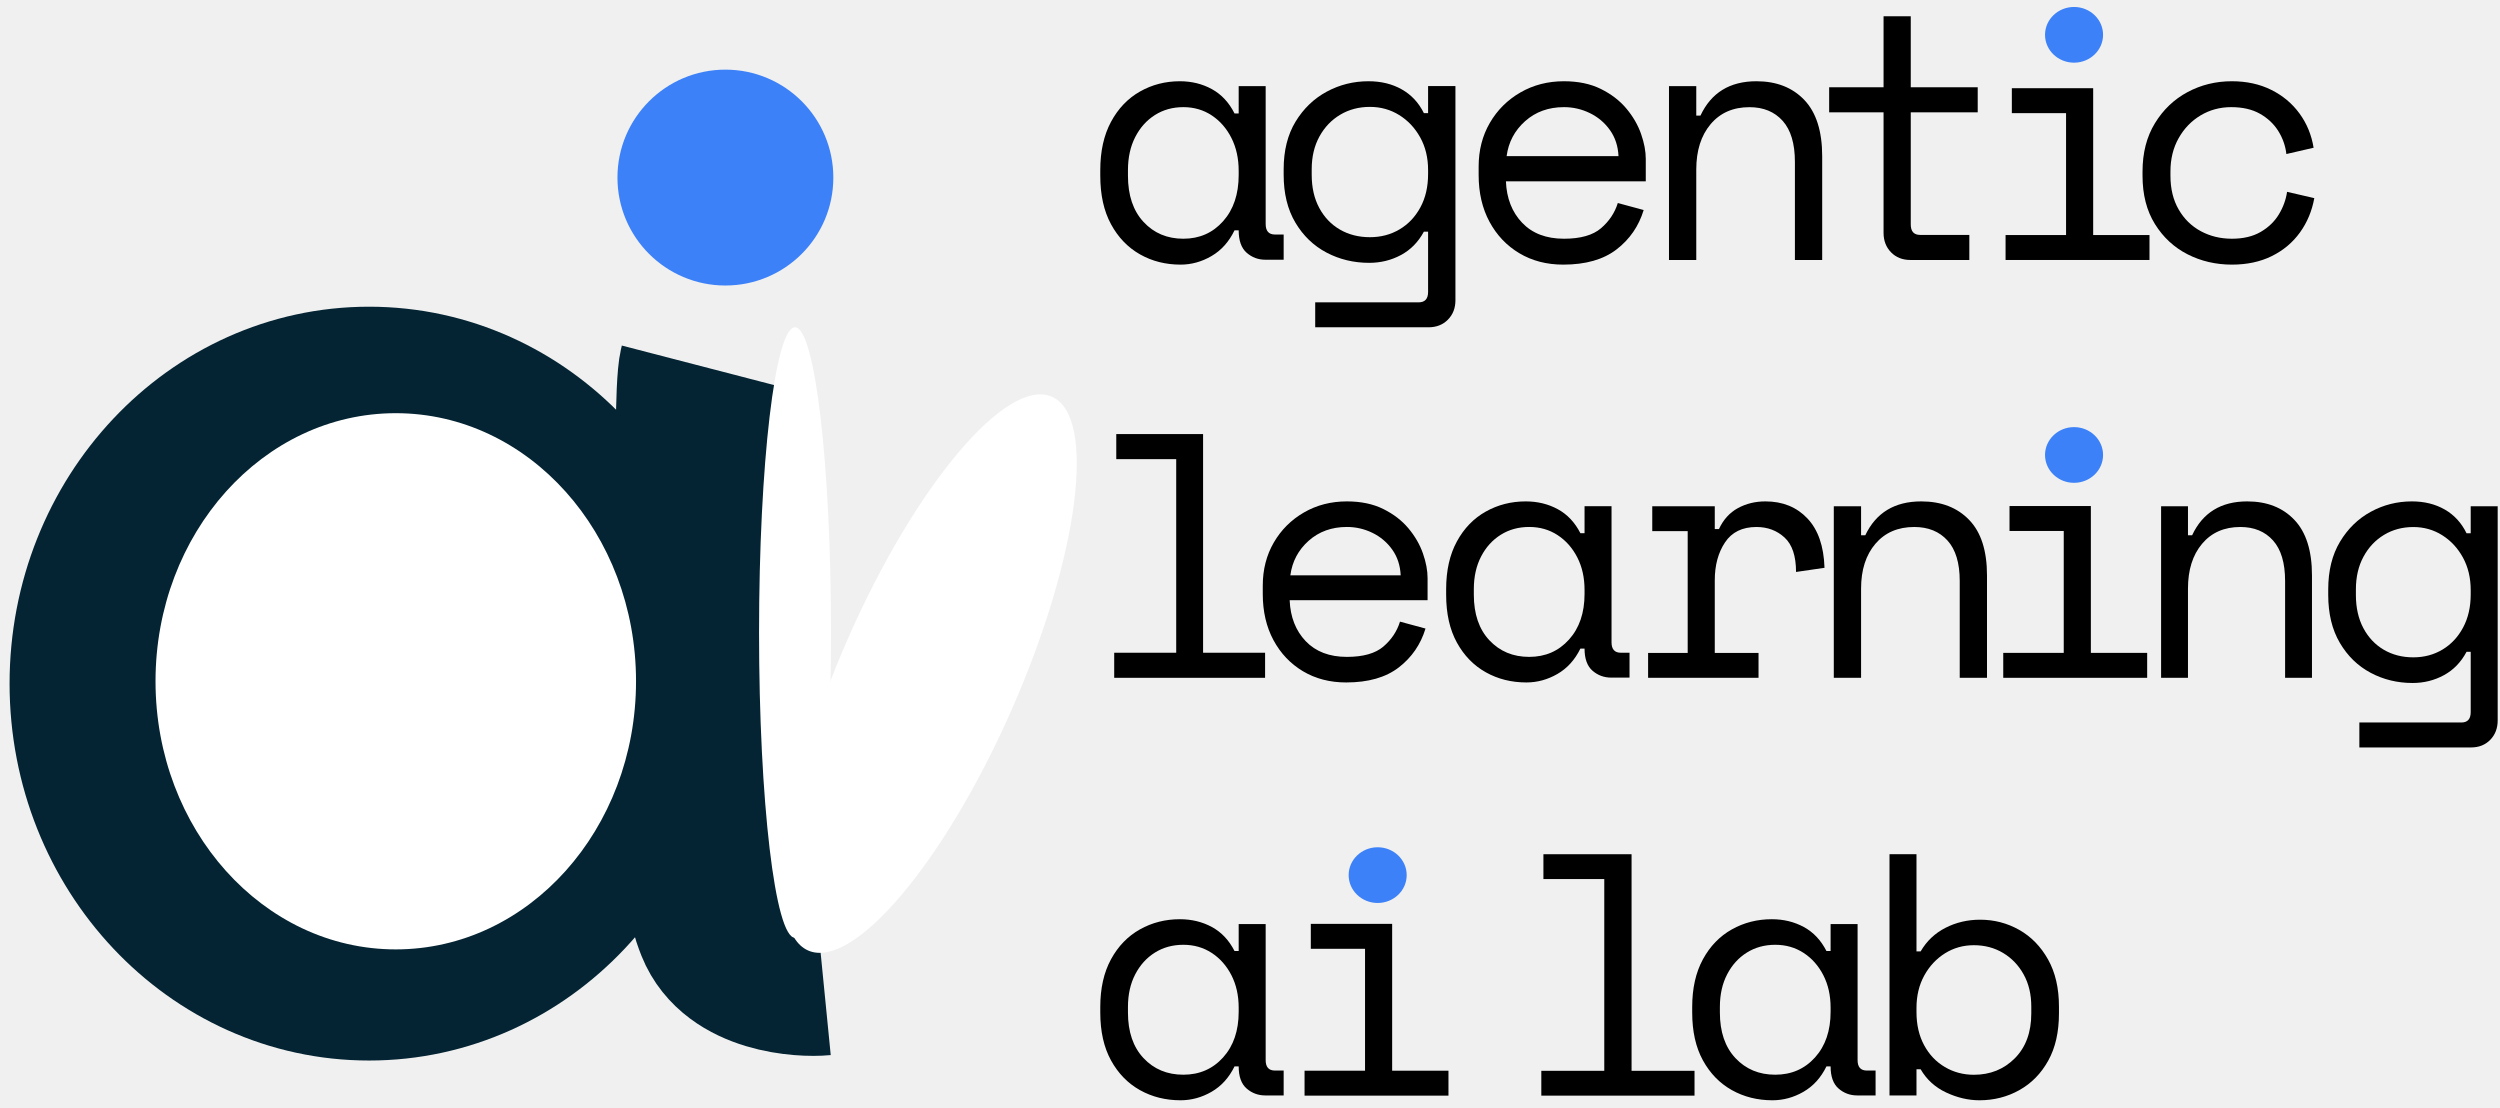
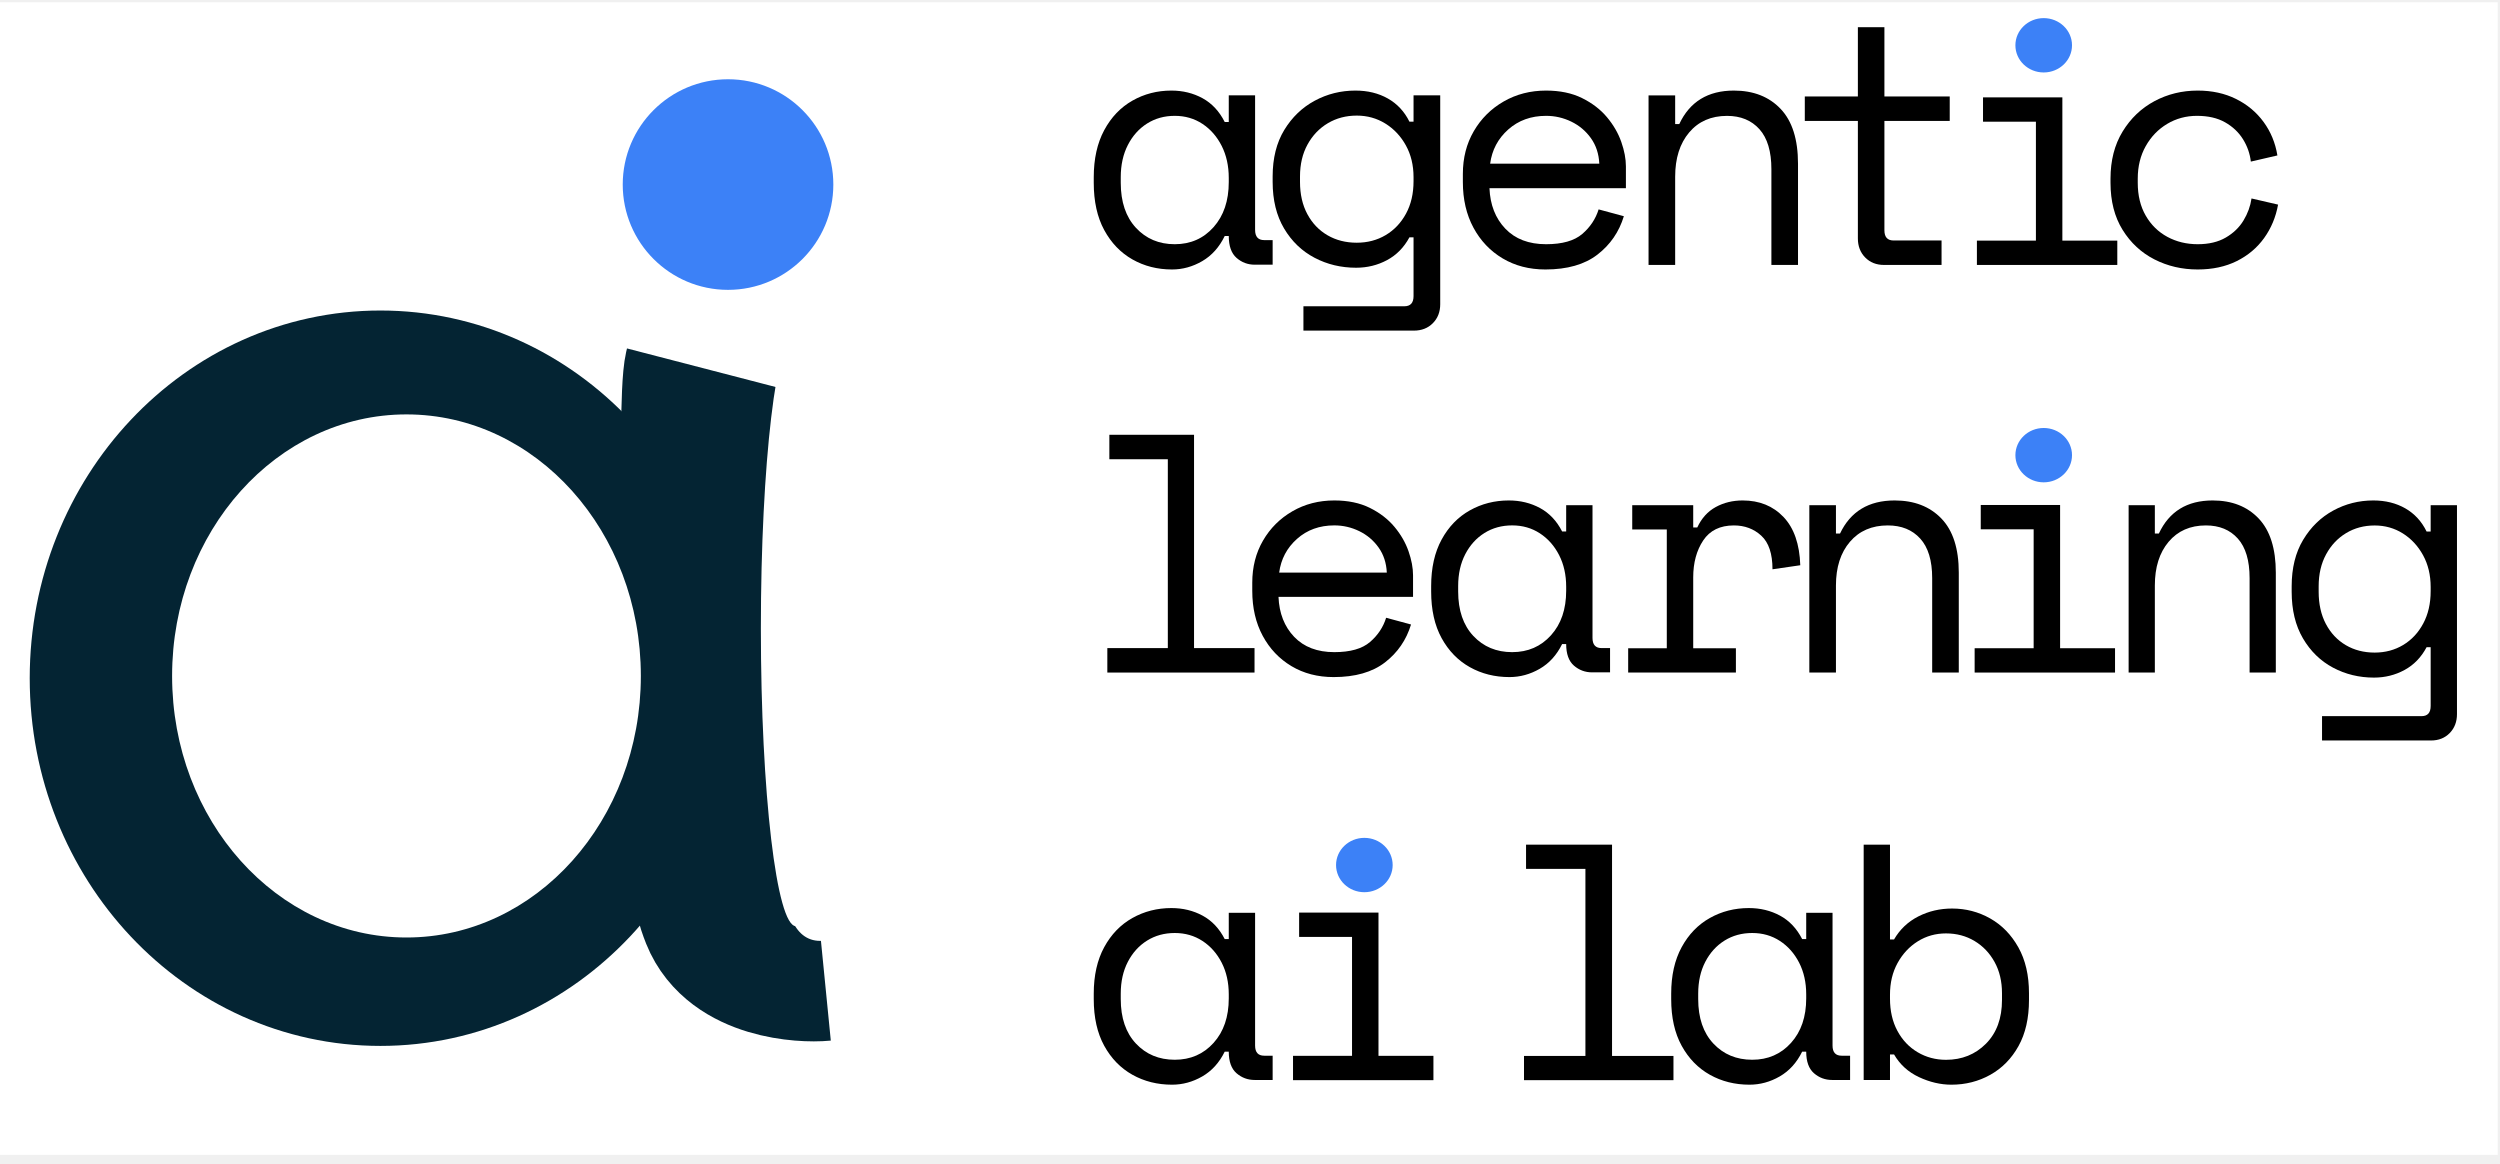
- <svg xmlns="http://www.w3.org/2000/svg" width="1077" height="477" xml:space="preserve" overflow="hidden">
-   <g transform="translate(-174 -348)">
+ <svg xmlns="http://www.w3.org/2000/svg" width="1104" height="514" xml:space="preserve" overflow="hidden">
+   <g transform="translate(-165 -343)">
    <g>
+       <rect x="165" y="344" width="1103" height="509" fill="#FFFFFF" fill-opacity="1" />
      <path d="M985.437 355 997.155 355 997.155 385.6 1026 385.6 1026 396.4 997.155 396.4 997.155 444.7C997.155 447.7 998.507 449.2 1001.21 449.2L1022.39 449.2 1022.39 460 997.005 460C993.6 460 990.82 458.9 988.667 456.7 986.513 454.5 985.437 451.7 985.437 448.3L985.437 396.4 962 396.4 962 385.6 985.437 385.6 985.437 355Z" fill="#000000" fill-rule="evenodd" fill-opacity="1" />
      <path d="M682.283 383C687.351 383 691.947 384.131 696.071 386.392 700.195 388.654 703.449 392.146 705.834 396.87L707.623 396.87 707.623 385.111 719.249 385.111 719.249 444.511C719.249 447.527 720.591 449.034 723.274 449.034L727 449.034 727 459.889 719.1 459.889C716.019 459.889 713.337 458.884 711.051 456.874 708.765 454.864 707.623 451.647 707.623 447.225L705.834 447.225C703.449 452.15 700.145 455.844 695.922 458.306 691.698 460.769 687.252 462 682.581 462 676.122 462 670.284 460.518 665.067 457.552 659.85 454.587 655.701 450.265 652.621 444.587 649.54 438.908 648 431.948 648 423.706L648 421.294C648 413.153 649.54 406.217 652.621 400.489 655.701 394.76 659.85 390.413 665.067 387.448 670.284 384.482 676.023 383 682.283 383ZM683.774 394.156C679.203 394.156 675.128 395.287 671.551 397.549 667.973 399.81 665.142 402.976 663.055 407.047 660.968 411.117 659.924 415.866 659.924 421.294L659.924 423.706C659.924 432.149 662.16 438.783 666.632 443.607 671.104 448.431 676.817 450.844 683.774 450.844 690.729 450.844 696.443 448.331 700.915 443.305 705.387 438.28 707.623 431.646 707.623 423.404L707.623 421.596C707.623 416.268 706.579 411.545 704.493 407.424 702.406 403.303 699.573 400.061 695.996 397.699 692.419 395.338 688.345 394.156 683.774 394.156Z" fill="#000000" fill-rule="evenodd" fill-opacity="1" />
      <path d="M763.547 383C768.984 383 773.766 384.17 777.894 386.509 782.022 388.848 785.193 392.256 787.408 396.735L789.22 396.735 789.22 385.09 801 385.09 801 477.355C801 480.739 799.918 483.526 797.753 485.716 795.589 487.905 792.794 489 789.372 489L740.592 489 740.592 478.251 785.143 478.251C787.861 478.251 789.22 476.758 789.22 473.772L789.22 447.794 787.408 447.794C784.992 452.273 781.695 455.633 777.516 457.872 773.338 460.111 768.782 461.231 763.849 461.231 757.204 461.231 751.088 459.763 745.5 456.827 739.912 453.891 735.432 449.586 732.059 443.913 728.686 438.24 727 431.372 727 423.31L727 420.921C727 412.859 728.712 406.017 732.135 400.393 735.558 394.769 740.038 390.465 745.575 387.479 751.113 384.493 757.103 383 763.547 383ZM764.151 394.048C759.419 394.048 755.165 395.168 751.39 397.407 747.614 399.646 744.619 402.782 742.404 406.813 740.189 410.844 739.082 415.547 739.082 420.921L739.082 423.31C739.082 428.784 740.164 433.537 742.329 437.568 744.493 441.599 747.463 444.709 751.239 446.899 755.014 449.089 759.319 450.183 764.151 450.183 768.883 450.183 773.137 449.063 776.912 446.824 780.688 444.585 783.683 441.424 785.898 437.344 788.113 433.263 789.22 428.486 789.22 423.011L789.22 421.22C789.22 415.945 788.088 411.267 785.822 407.186 783.557 403.105 780.537 399.895 776.761 397.556 772.986 395.217 768.782 394.048 764.151 394.048Z" fill="#000000" fill-rule="evenodd" fill-opacity="1" />
      <path d="M847.753 383C853.878 383 859.176 384.106 863.644 386.317 868.113 388.528 871.778 391.342 874.64 394.76 877.502 398.177 879.611 401.82 880.967 405.69 882.322 409.56 883 413.153 883 416.469L883 426.118 822.749 426.118C823.05 433.455 825.385 439.411 829.753 443.984 834.121 448.557 840.121 450.844 847.753 450.844 854.883 450.844 860.205 449.336 863.72 446.321 867.234 443.305 869.644 439.687 870.95 435.465L882.096 438.481C879.987 445.416 876.096 451.07 870.423 455.442 864.749 459.814 857.092 462 847.452 462 840.322 462 834.021 460.367 828.548 457.1 823.075 453.834 818.782 449.311 815.669 443.532 812.556 437.752 811 431.043 811 423.404L811 419.786C811 412.751 812.606 406.469 815.82 400.941 819.033 395.413 823.427 391.041 829 387.825 834.573 384.608 840.824 383 847.753 383ZM847.753 394.156C841.126 394.156 835.552 396.167 831.033 400.187 826.515 404.207 823.853 409.233 823.05 415.263L871.251 415.263C871.05 410.941 869.82 407.198 867.561 404.031 865.301 400.865 862.414 398.428 858.9 396.719 855.385 395.011 851.669 394.156 847.753 394.156Z" fill="#000000" fill-rule="evenodd" fill-opacity="1" />
      <path d="M930.671 383C939.31 383 946.192 385.693 951.315 391.077 956.438 396.462 959 404.54 959 415.31L959 460 947.247 460 947.247 417.725C947.247 409.874 945.489 403.986 941.973 400.061 938.457 396.135 933.685 394.172 927.658 394.172 920.626 394.172 915.05 396.613 910.932 401.495 906.813 406.377 904.753 412.894 904.753 421.047L904.753 460 893 460 893 385.114 904.753 385.114 904.753 397.796 906.562 397.796C911.183 387.932 919.219 383 930.671 383Z" fill="#000000" fill-rule="evenodd" fill-opacity="1" />
      <path d="M1135.5 383C1141.82 383 1147.46 384.231 1152.42 386.694 1157.39 389.156 1161.45 392.548 1164.61 396.87 1167.77 401.192 1169.8 406.117 1170.7 411.645L1158.97 414.359C1158.57 410.841 1157.41 407.549 1155.51 404.484 1153.6 401.418 1150.97 398.931 1147.61 397.021 1144.25 395.111 1140.12 394.156 1135.2 394.156 1130.39 394.156 1126 395.338 1122.04 397.699 1118.08 400.061 1114.92 403.328 1112.57 407.499 1110.21 411.67 1109.03 416.469 1109.03 421.897L1109.03 423.706C1109.03 429.335 1110.21 434.184 1112.57 438.255 1114.92 442.325 1118.11 445.441 1122.12 447.602 1126.13 449.763 1130.59 450.844 1135.5 450.844 1140.42 450.844 1144.55 449.863 1147.91 447.903 1151.27 445.944 1153.88 443.431 1155.73 440.365 1157.59 437.3 1158.77 434.059 1159.27 430.641L1171 433.355C1170 438.883 1167.94 443.808 1164.83 448.13 1161.72 452.451 1157.69 455.844 1152.73 458.306 1147.76 460.769 1142.02 462 1135.5 462 1128.59 462 1122.22 460.518 1116.4 457.552 1110.59 454.587 1105.9 450.24 1102.34 444.511 1098.78 438.783 1097 431.847 1097 423.706L1097 421.897C1097 413.856 1098.78 406.921 1102.34 401.092 1105.9 395.262 1110.59 390.789 1116.4 387.674 1122.22 384.558 1128.59 383 1135.5 383Z" fill="#000000" fill-rule="evenodd" fill-opacity="1" />
      <path d="M1040.7 386 1075.74 386 1075.74 449.258 1100 449.258 1100 460 1038 460 1038 449.258 1064.06 449.258 1064.06 396.742 1040.7 396.742 1040.7 386Z" fill="#000000" fill-rule="evenodd" fill-opacity="1" />
      <path d="M654.891 535 692.288 535 692.288 629.2 719 629.2 719 640 654 640 654 629.2 680.712 629.2 680.712 545.8 654.891 545.8 654.891 535Z" fill="#000000" fill-rule="evenodd" fill-opacity="1" />
      <path d="M754.243 564C760.283 564 765.507 565.092 769.913 567.275 774.32 569.458 777.934 572.237 780.756 575.611 783.578 578.985 785.658 582.582 786.995 586.403 788.331 590.224 789 593.771 789 597.046L789 606.573 729.586 606.573C729.883 613.817 732.185 619.697 736.493 624.212 740.8 628.727 746.717 630.985 754.243 630.985 761.273 630.985 766.522 629.496 769.987 626.519 773.453 623.542 775.83 619.97 777.117 615.802L788.109 618.779C786.029 625.626 782.192 631.208 776.597 635.525 771.002 639.842 763.452 642 753.945 642 746.915 642 740.701 640.388 735.304 637.162 729.908 633.937 725.674 629.471 722.605 623.766 719.535 618.059 718 611.435 718 603.893L718 600.321C718 593.374 719.584 587.172 722.753 581.714 725.922 576.256 730.254 571.939 735.75 568.764 741.246 565.588 747.41 564 754.243 564ZM754.243 575.015C747.707 575.015 742.211 577 737.755 580.97 733.299 584.939 730.675 589.901 729.883 595.855L777.414 595.855C777.216 591.588 776.003 587.891 773.775 584.765 771.547 581.639 768.7 579.233 765.234 577.546 761.768 575.859 758.104 575.015 754.243 575.015Z" fill="#000000" fill-rule="evenodd" fill-opacity="1" />
      <path d="M831.283 564C836.351 564 840.947 565.117 845.071 567.349 849.195 569.582 852.449 573.031 854.834 577.695L856.623 577.695 856.623 566.084 868.249 566.084 868.249 624.733C868.249 627.71 869.591 629.199 872.274 629.199L876 629.199 876 639.916 868.1 639.916C865.019 639.916 862.337 638.924 860.051 636.939 857.765 634.954 856.623 631.779 856.623 627.412L854.834 627.412C852.449 632.275 849.145 635.922 844.922 638.353 840.699 640.784 836.252 642 831.581 642 825.122 642 819.284 640.536 814.067 637.609 808.85 634.681 804.702 630.414 801.621 624.807 798.541 619.2 797 612.328 797 604.191L797 601.809C797 593.771 798.541 586.924 801.621 581.267 804.702 575.611 808.85 571.319 814.067 568.392 819.284 565.464 825.023 564 831.283 564ZM832.774 575.015C828.203 575.015 824.128 576.132 820.551 578.365 816.974 580.597 814.142 583.724 812.055 587.743 809.968 591.762 808.925 596.451 808.925 601.809L808.925 604.191C808.925 612.527 811.16 619.077 815.632 623.84 820.104 628.603 825.818 630.985 832.774 630.985 839.729 630.985 845.443 628.504 849.915 623.542 854.387 618.58 856.623 612.031 856.623 603.893L856.623 602.107C856.623 596.847 855.579 592.183 853.493 588.115 851.406 584.046 848.573 580.846 844.996 578.514 841.419 576.182 837.345 575.015 832.774 575.015Z" fill="#000000" fill-rule="evenodd" fill-opacity="1" />
      <path d="M934.567 564C941.948 564 947.957 566.434 952.595 571.302 957.232 576.17 959.701 583.273 960 592.612L947.733 594.4C947.733 587.545 946.087 582.603 942.795 579.573 939.504 576.543 935.465 575.028 930.677 575.028 924.593 575.028 920.08 577.238 917.138 581.659 914.195 586.08 912.724 591.519 912.724 597.977L912.724 629.271 931.575 629.271 931.575 640 884 640 884 629.271 901.055 629.271 901.055 576.816 885.795 576.816 885.795 566.087 912.724 566.087 912.724 575.922 914.52 575.922C916.415 571.849 919.133 568.843 922.673 566.906 926.214 564.969 930.179 564 934.567 564Z" fill="#000000" fill-rule="evenodd" fill-opacity="1" />
      <path d="M1001.67 564C1010.31 564 1017.19 566.658 1022.31 571.973 1027.44 577.288 1030 585.26 1030 595.89L1030 640 1018.25 640 1018.25 598.275C1018.25 590.526 1016.49 584.714 1012.97 580.84 1009.46 576.965 1004.68 575.028 998.658 575.028 991.625 575.028 986.05 577.437 981.931 582.255 977.813 587.073 975.753 593.506 975.753 601.553L975.753 640 964 640 964 566.087 975.753 566.087 975.753 578.604 977.561 578.604C982.183 568.868 990.219 564 1001.67 564Z" fill="#000000" fill-rule="evenodd" fill-opacity="1" />
      <path d="M1142.1 564C1150.61 564 1157.39 566.658 1162.43 571.973 1167.48 577.288 1170 585.26 1170 595.89L1170 640 1158.42 640 1158.42 598.275C1158.42 590.526 1156.69 584.714 1153.23 580.84 1149.77 576.965 1145.07 575.028 1139.13 575.028 1132.21 575.028 1126.72 577.437 1122.66 582.255 1118.6 587.073 1116.58 593.506 1116.58 601.553L1116.58 640 1105 640 1105 566.087 1116.58 566.087 1116.58 578.604 1118.36 578.604C1122.91 568.868 1130.82 564 1142.1 564Z" fill="#000000" fill-rule="evenodd" fill-opacity="1" />
      <path d="M1213.05 564C1218.42 564 1223.13 565.17 1227.21 567.509 1231.28 569.848 1234.41 573.256 1236.59 577.735L1238.38 577.735 1238.38 566.09 1250 566.09 1250 658.355C1250 661.739 1248.93 664.526 1246.8 666.716 1244.66 668.905 1241.91 670 1238.53 670L1190.41 670 1190.41 659.251 1234.36 659.251C1237.04 659.251 1238.38 657.758 1238.38 654.772L1238.38 628.794 1236.59 628.794C1234.21 633.273 1230.96 636.633 1226.83 638.872 1222.71 641.111 1218.22 642.231 1213.35 642.231 1206.8 642.231 1200.76 640.763 1195.25 637.827 1189.74 634.891 1185.32 630.586 1181.99 624.913 1178.66 619.24 1177 612.372 1177 604.31L1177 601.921C1177 593.859 1178.69 587.017 1182.07 581.393 1185.44 575.77 1189.86 571.465 1195.32 568.479 1200.79 565.493 1206.7 564 1213.05 564ZM1213.65 575.048C1208.98 575.048 1204.78 576.168 1201.06 578.407 1197.34 580.647 1194.38 583.782 1192.2 587.813 1190.01 591.844 1188.92 596.547 1188.92 601.921L1188.92 604.31C1188.92 609.784 1189.99 614.537 1192.12 618.568 1194.26 622.599 1197.19 625.709 1200.91 627.899 1204.64 630.088 1208.88 631.183 1213.65 631.183 1218.32 631.183 1222.51 630.063 1226.24 627.824 1229.96 625.585 1232.92 622.424 1235.1 618.344 1237.29 614.263 1238.38 609.486 1238.38 604.011L1238.38 602.22C1238.38 596.945 1237.26 592.267 1235.03 588.186 1232.79 584.105 1229.81 580.896 1226.09 578.557 1222.36 576.218 1218.22 575.048 1213.65 575.048Z" fill="#000000" fill-rule="evenodd" fill-opacity="1" />
      <path d="M1039.7 566 1074.74 566 1074.74 629.258 1099 629.258 1099 640 1037 640 1037 629.258 1063.06 629.258 1063.06 576.742 1039.7 576.742 1039.7 566Z" fill="#000000" fill-rule="evenodd" fill-opacity="1" />
      <path d="M838.904 716 876.877 716 876.877 809.303 904 809.303 904 820 838 820 838 809.303 865.123 809.303 865.123 726.697 838.904 726.697 838.904 716Z" fill="#000000" fill-rule="evenodd" fill-opacity="1" />
      <path d="M988 716 999.621 716 999.621 757.865 1001.41 757.865C1003.99 753.412 1007.57 750.022 1012.13 747.696 1016.7 745.37 1021.67 744.207 1027.03 744.207 1033.09 744.207 1038.7 745.667 1043.87 748.587 1049.03 751.506 1053.18 755.762 1056.31 761.354 1059.44 766.946 1061 773.701 1061 781.619L1061 784.588C1061 792.605 1059.46 799.385 1056.38 804.927 1053.3 810.47 1049.16 814.701 1043.94 817.62 1038.73 820.54 1032.99 822 1026.73 822 1021.97 822 1017.2 820.887 1012.43 818.659 1007.67 816.433 1003.99 813.092 1001.41 808.639L999.621 808.639 999.621 819.921 988 819.921 988 716ZM1024.35 755.193C1019.78 755.193 1015.64 756.356 1011.91 758.682 1008.19 761.008 1005.21 764.2 1002.97 768.258 1000.74 772.316 999.621 776.967 999.621 782.213L999.621 783.994C999.621 789.438 1000.71 794.188 1002.9 798.246 1005.08 802.304 1008.06 805.447 1011.84 807.674 1015.61 809.901 1019.78 811.014 1024.35 811.014 1031.4 811.014 1037.29 808.639 1042.01 803.888 1046.72 799.137 1049.08 792.704 1049.08 784.588L1049.08 781.619C1049.08 776.373 1047.99 771.771 1045.8 767.812 1043.62 763.853 1040.66 760.76 1036.94 758.534 1033.22 756.307 1029.02 755.193 1024.35 755.193Z" fill="#000000" fill-rule="evenodd" fill-opacity="1" />
      <path d="M682.283 744C687.351 744 691.947 745.117 696.071 747.349 700.195 749.582 703.449 753.031 705.834 757.695L707.623 757.695 707.623 746.084 719.249 746.084 719.249 804.733C719.249 807.71 720.591 809.198 723.274 809.198L727 809.198 727 819.916 719.1 819.916C716.019 819.916 713.337 818.924 711.051 816.939 708.765 814.954 707.623 811.778 707.623 807.412L705.834 807.412C703.449 812.275 700.145 815.922 695.922 818.353 691.698 820.784 687.252 822 682.581 822 676.122 822 670.284 820.536 665.067 817.609 659.85 814.681 655.701 810.414 652.621 804.807 649.54 799.2 648 792.328 648 784.191L648 781.809C648 773.771 649.54 766.923 652.621 761.267 655.701 755.611 659.85 751.319 665.067 748.391 670.284 745.464 676.023 744 682.283 744ZM683.774 755.015C679.203 755.015 675.128 756.132 671.551 758.364 667.973 760.597 665.142 763.723 663.055 767.742 660.968 771.761 659.924 776.45 659.924 781.809L659.924 784.191C659.924 792.526 662.16 799.076 666.632 803.84 671.104 808.603 676.817 810.985 683.774 810.985 690.729 810.985 696.443 808.504 700.915 803.542 705.387 798.58 707.623 792.031 707.623 783.893L707.623 782.107C707.623 776.847 706.579 772.183 704.493 768.114 702.406 764.046 699.573 760.845 695.996 758.513 692.419 756.181 688.345 755.015 683.774 755.015Z" fill="#000000" fill-rule="evenodd" fill-opacity="1" />
      <path d="M937.283 744C942.351 744 946.947 745.117 951.071 747.349 955.195 749.582 958.449 753.031 960.834 757.695L962.623 757.695 962.623 746.084 974.249 746.084 974.249 804.733C974.249 807.71 975.591 809.198 978.274 809.198L982 809.198 982 819.916 974.1 819.916C971.02 819.916 968.337 818.924 966.051 816.939 963.766 814.954 962.623 811.778 962.623 807.412L960.834 807.412C958.449 812.275 955.145 815.922 950.922 818.353 946.699 820.784 942.252 822 937.581 822 931.122 822 925.284 820.536 920.067 817.609 914.85 814.681 910.701 810.414 907.621 804.807 904.54 799.2 903 792.328 903 784.191L903 781.809C903 773.771 904.54 766.923 907.621 761.267 910.701 755.611 914.85 751.319 920.067 748.391 925.284 745.464 931.023 744 937.283 744ZM938.774 755.015C934.203 755.015 930.128 756.132 926.551 758.364 922.974 760.597 920.142 763.723 918.055 767.742 915.968 771.761 914.925 776.45 914.925 781.809L914.925 784.191C914.925 792.526 917.16 799.076 921.632 803.84 926.104 808.603 931.818 810.985 938.774 810.985 945.73 810.985 951.443 808.504 955.915 803.542 960.387 798.58 962.623 792.031 962.623 783.893L962.623 782.107C962.623 776.847 961.579 772.183 959.493 768.114 957.406 764.046 954.574 760.845 950.996 758.513 947.419 756.181 943.345 755.015 938.774 755.015Z" fill="#000000" fill-rule="evenodd" fill-opacity="1" />
      <path d="M738.696 746 773.739 746 773.739 809.258 798 809.258 798 820 736 820 736 809.258 762.058 809.258 762.058 756.742 738.696 756.742 738.696 746Z" fill="#000000" fill-rule="evenodd" fill-opacity="1" />
      <path d="M1055 363C1055 356.373 1060.6 351 1067.5 351 1074.4 351 1080 356.373 1080 363 1080 369.627 1074.4 375 1067.5 375 1060.6 375 1055 369.627 1055 363Z" fill="#3C81F7" fill-rule="evenodd" fill-opacity="1" />
      <path d="M1055 544C1055 537.373 1060.6 532 1067.5 532 1074.4 532 1080 537.373 1080 544 1080 550.627 1074.4 556 1067.5 556 1060.6 556 1055 550.627 1055 544Z" fill="#3C81F7" fill-rule="evenodd" fill-opacity="1" />
      <path d="M755 725C755 718.373 760.596 713 767.5 713 774.404 713 780 718.373 780 725 780 731.627 774.404 737 767.5 737 760.596 737 755 731.627 755 725Z" fill="#3C81F7" fill-rule="evenodd" fill-opacity="1" />
      <path d="M475.154 505.5C473.079 513.491 473.565 555.045 473.518 582.926 473.47 610.806 473.411 645.435 474.869 672.782 476.327 700.13 473.968 726.294 482.266 747.012 490.565 767.73 519.874 769.173 528.5 768.321" stroke="#042433" stroke-width="68.75" stroke-linecap="butt" stroke-linejoin="miter" stroke-miterlimit="8" stroke-opacity="1" fill="none" fill-rule="evenodd" />
      <path d="M212.5 642.5C212.5 571.808 266.45 514.5 333 514.5 399.55 514.5 453.5 571.808 453.5 642.5 453.5 713.192 399.55 770.5 333 770.5 266.45 770.5 212.5 713.192 212.5 642.5Z" stroke="#042433" stroke-width="68.75" stroke-linecap="butt" stroke-linejoin="miter" stroke-miterlimit="8" stroke-opacity="1" fill="none" fill-rule="evenodd" />
      <path d="M241 641.5C241 577.711 287.338 526 344.5 526 401.661 526 448 577.711 448 641.5 448 705.289 401.661 757 344.5 757 287.338 757 241 705.289 241 641.5Z" fill="#FFFFFF" fill-rule="evenodd" fill-opacity="1" />
      <path d="M539.469 622.704C568.472 556.827 607.737 510.359 627.171 518.915 646.604 527.471 638.847 587.81 609.844 653.687 580.842 719.563 541.576 766.031 522.143 757.475 502.709 748.92 510.466 688.58 539.469 622.704Z" fill="#FFFFFF" fill-rule="evenodd" fill-opacity="1" />
      <path d="M440 424.5C440 398.819 460.819 378 486.5 378 512.181 378 533 398.819 533 424.5 533 450.181 512.181 471 486.5 471 460.819 471 440 450.181 440 424.5Z" fill="#3C81F7" fill-rule="evenodd" fill-opacity="1" />
      <path d="M501 620.5C501 547.875 507.94 489 516.5 489 525.06 489 532 547.875 532 620.5 532 693.126 525.06 752 516.5 752 507.94 752 501 693.126 501 620.5Z" fill="#FFFFFF" fill-rule="evenodd" fill-opacity="1" />
    </g>
  </g>
</svg>
